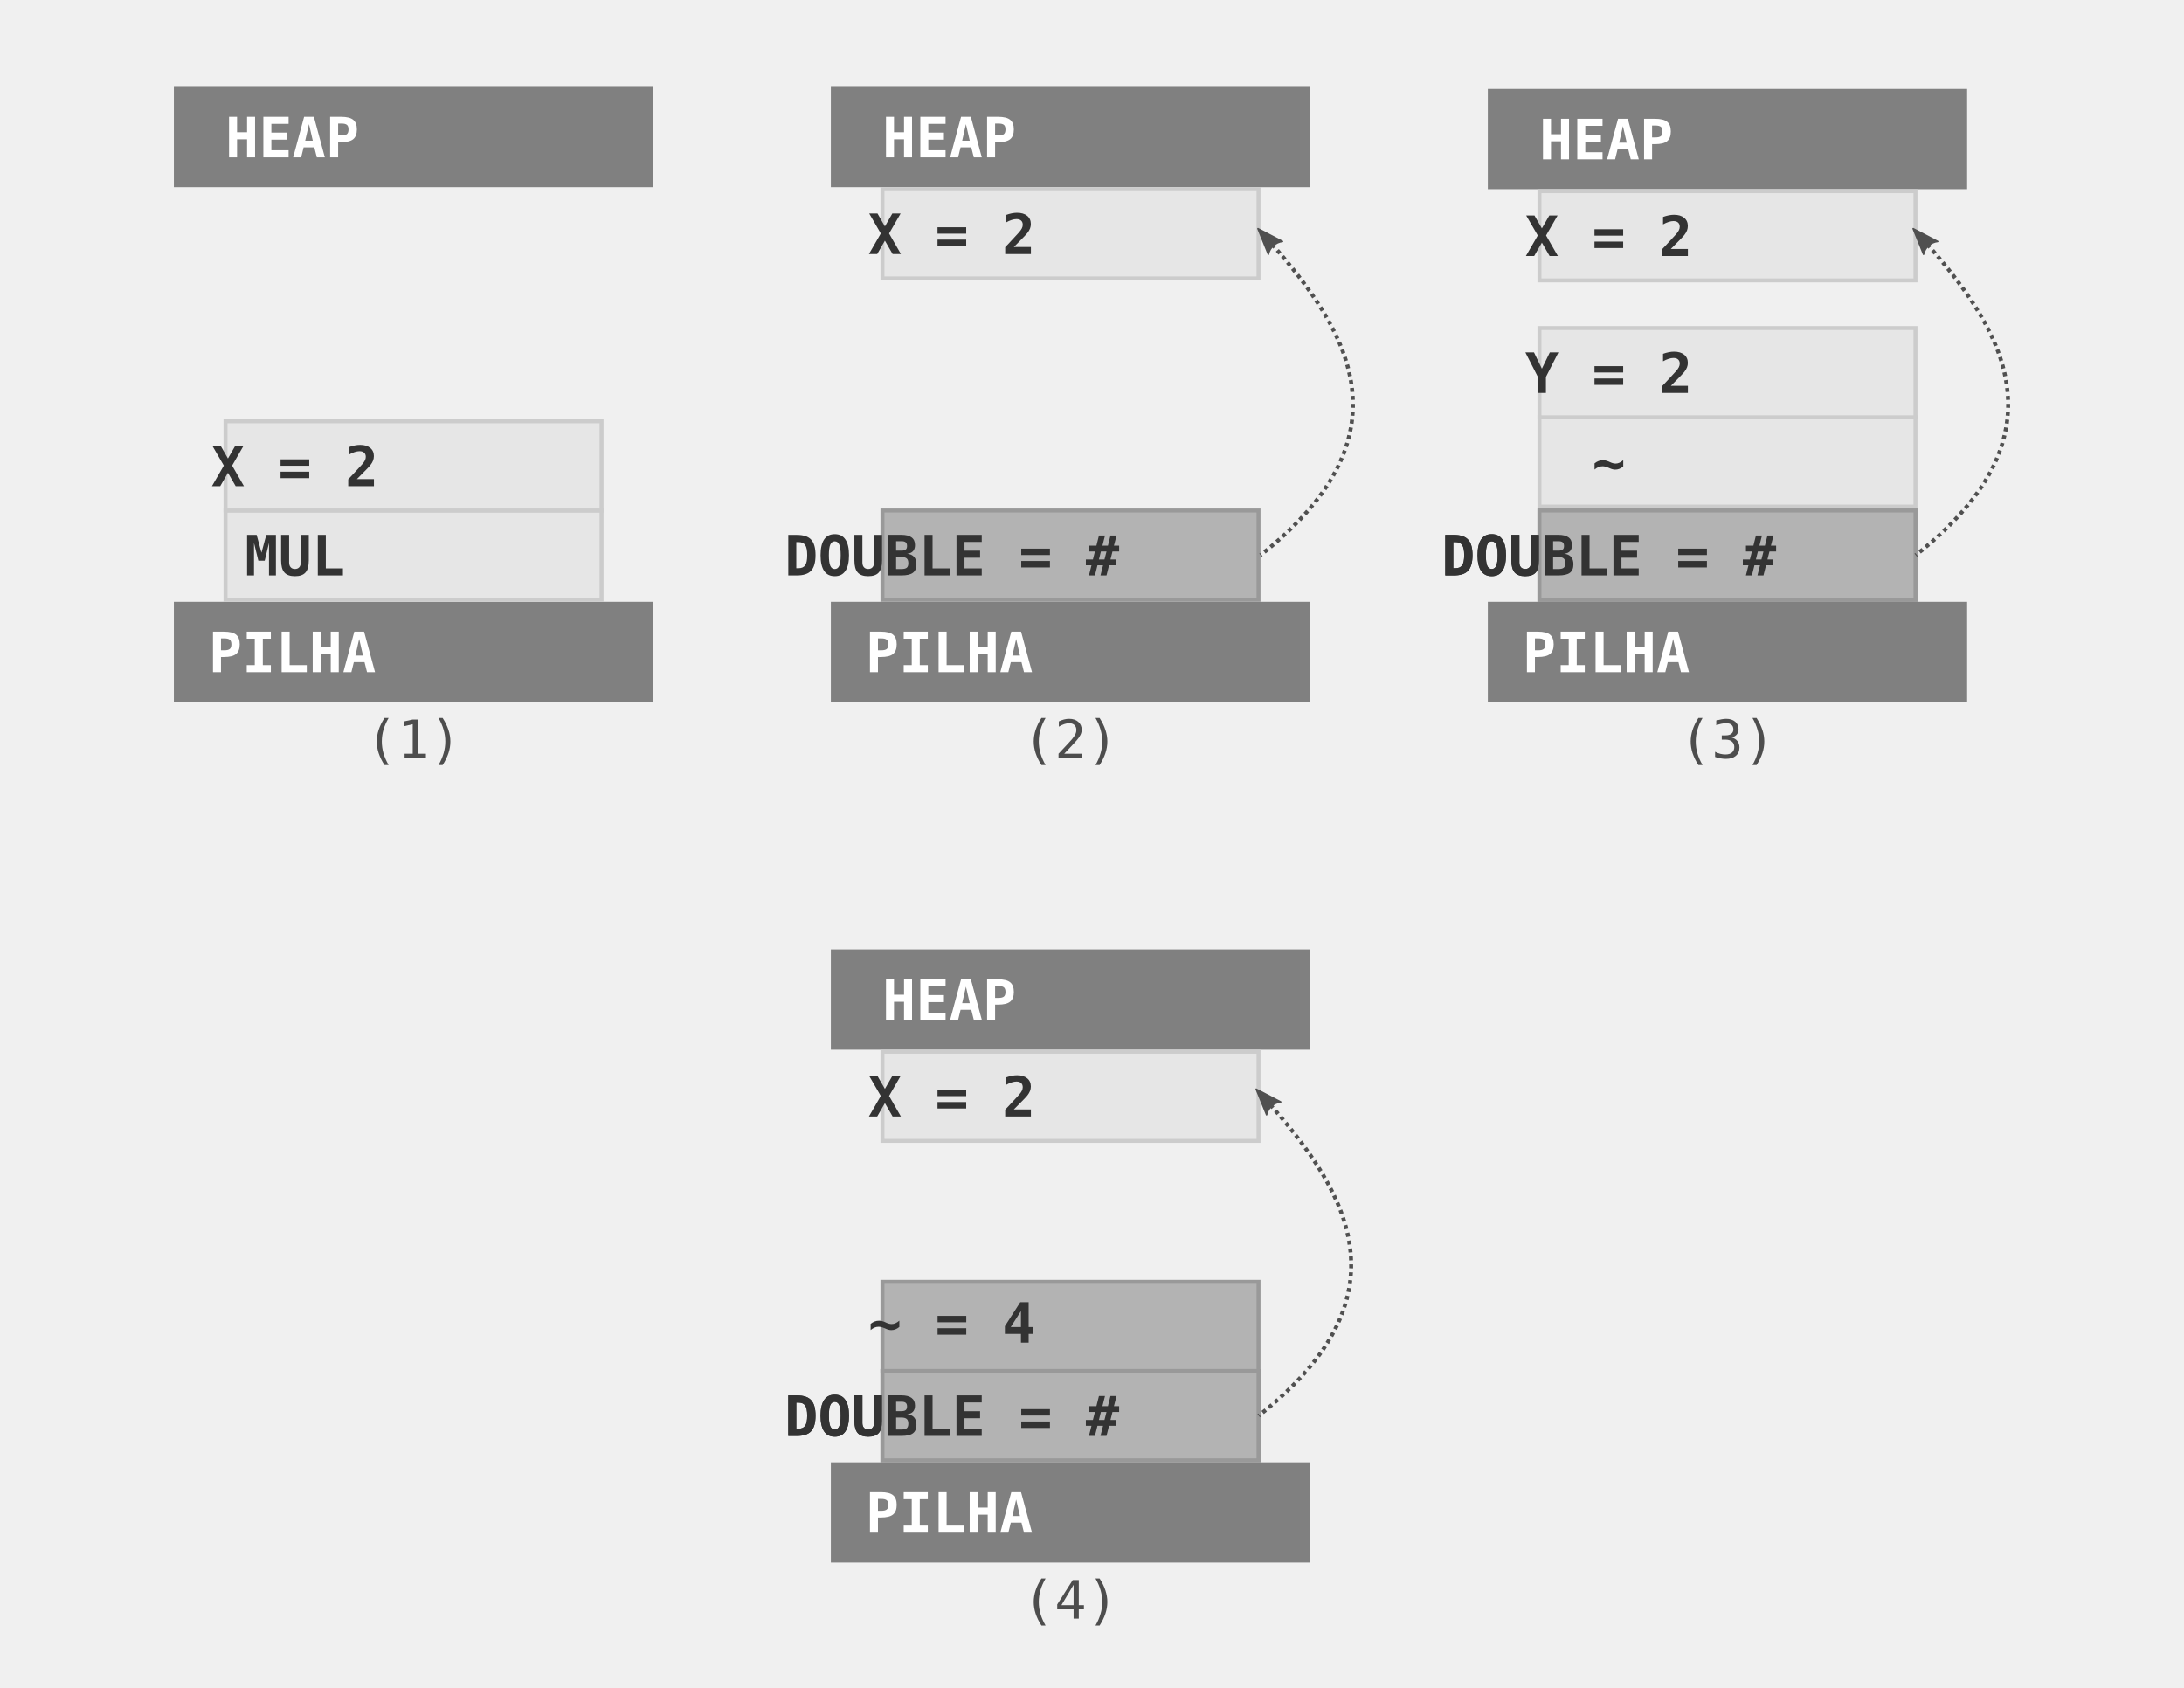
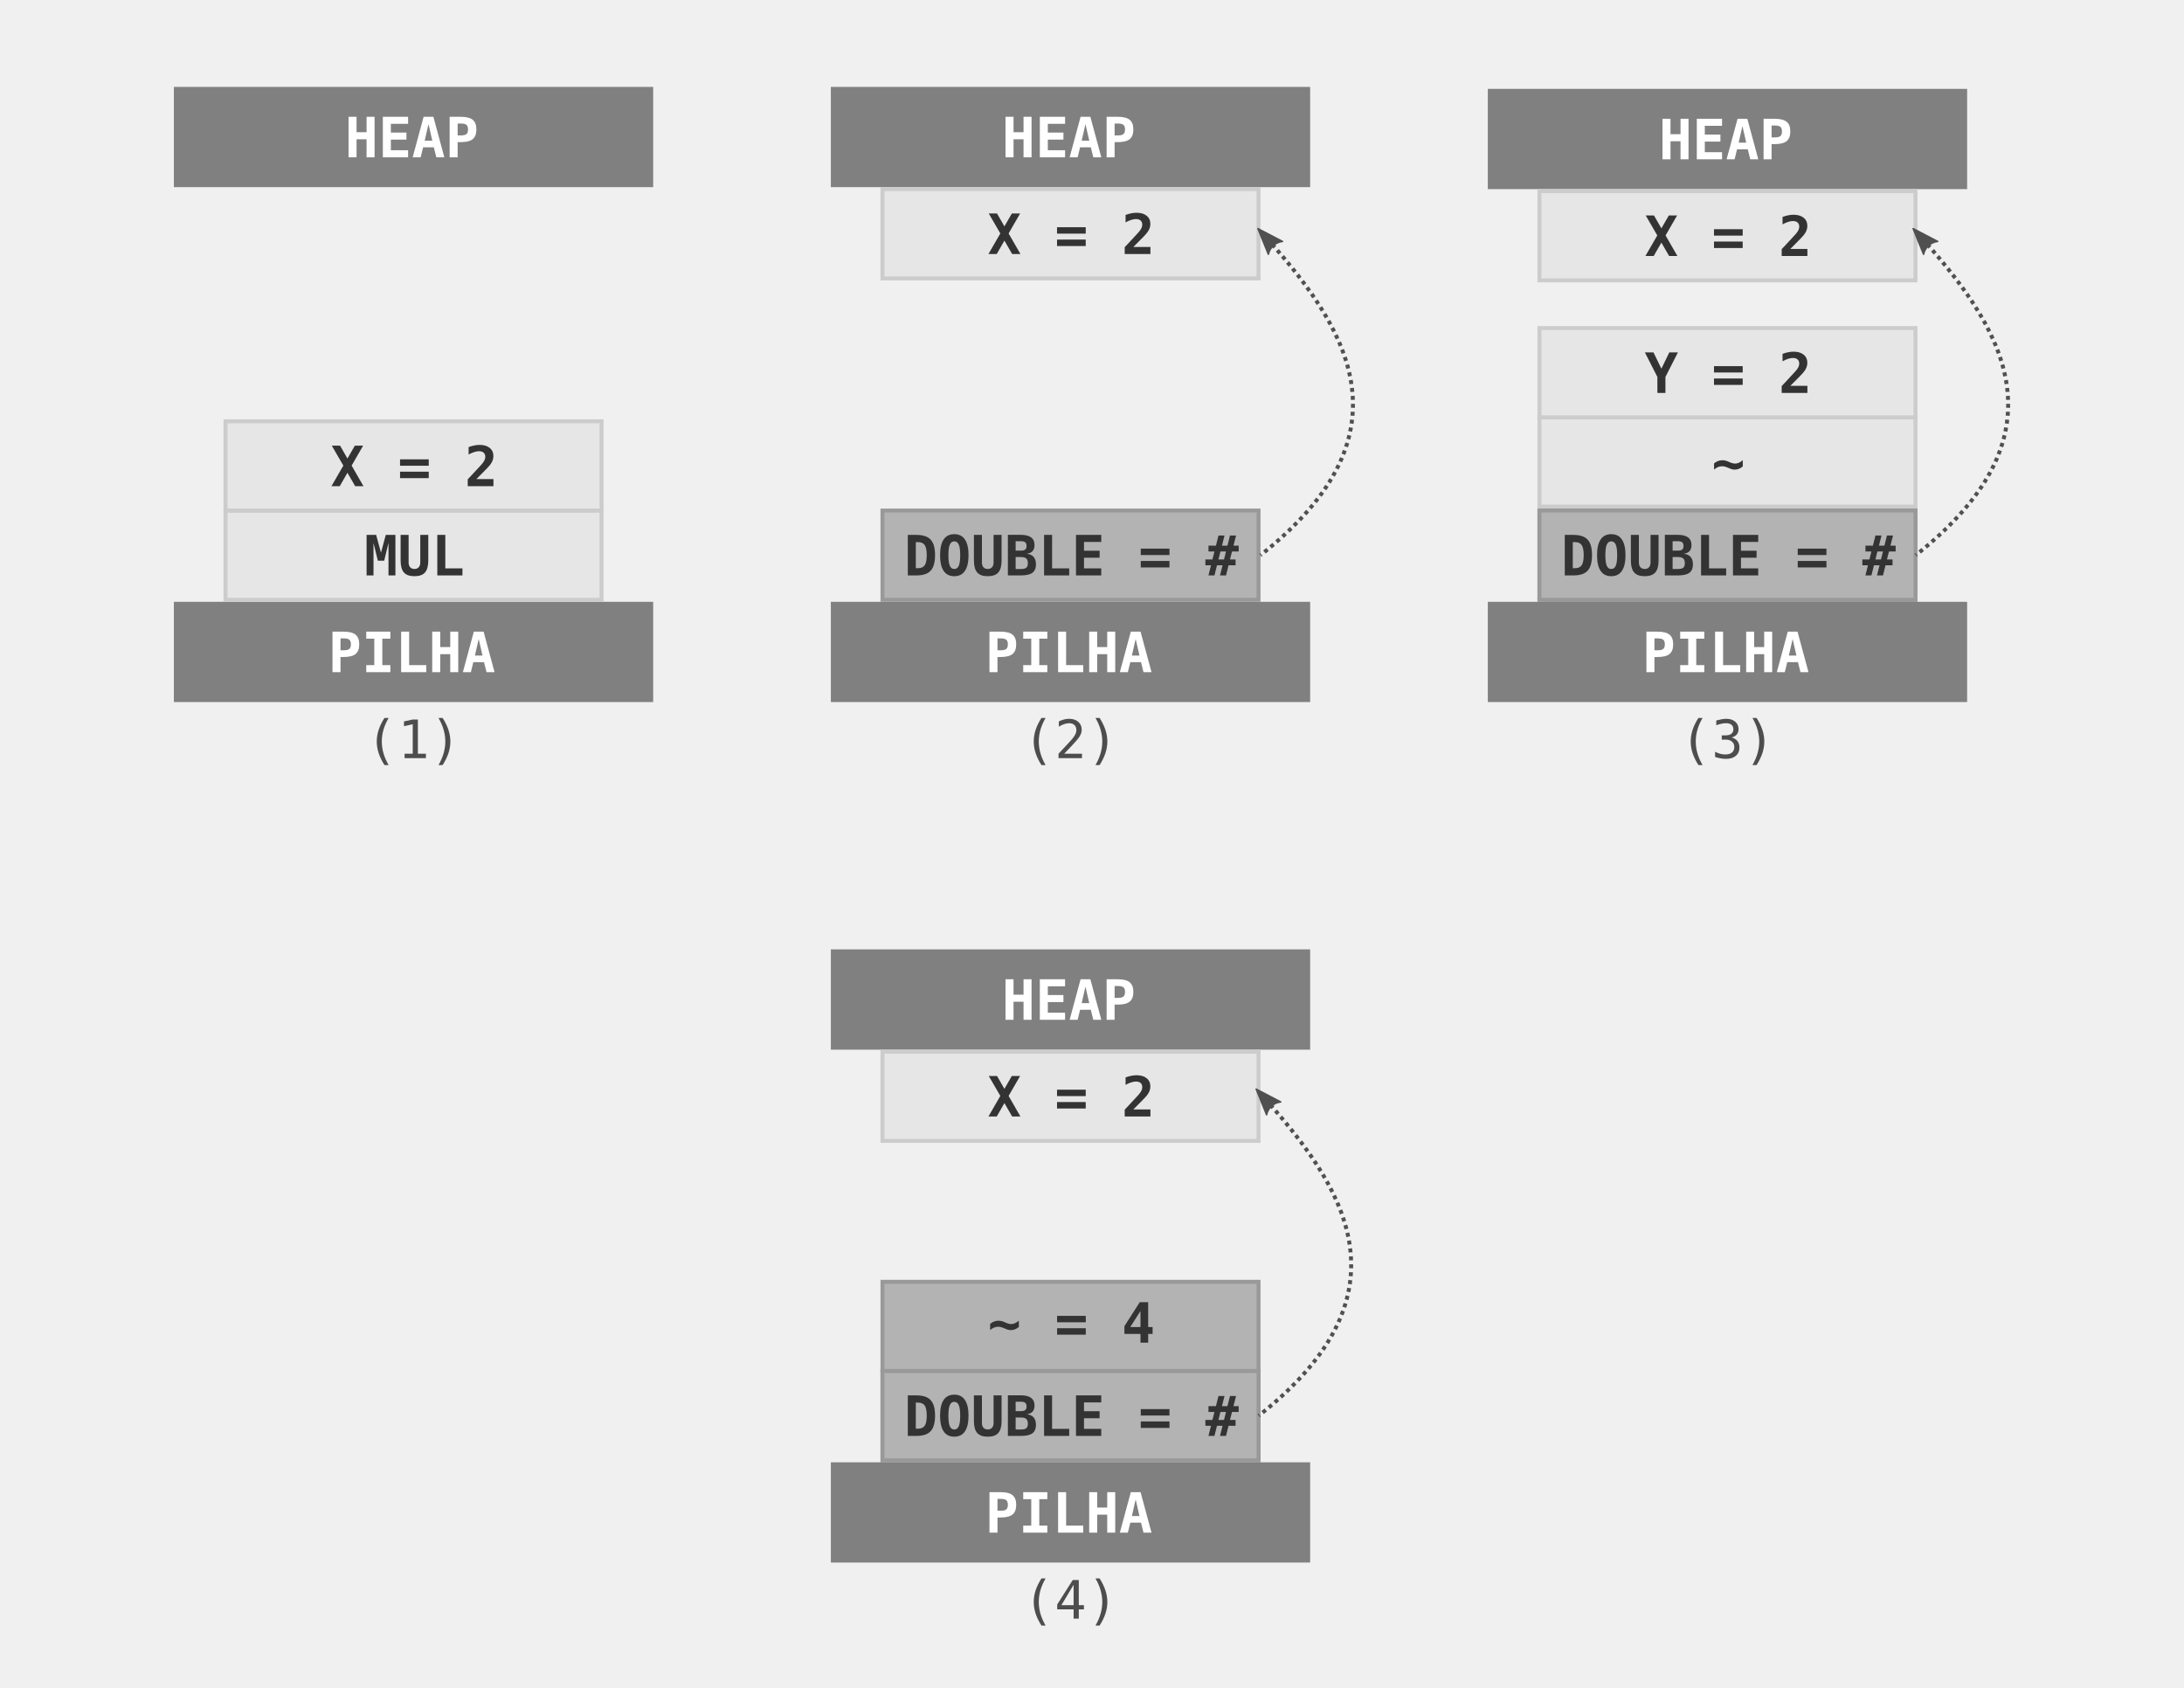
- <svg xmlns="http://www.w3.org/2000/svg" width="1100" height="850" viewBox="0 0 1100 850" version="1.1" id="svg8">
-   <defs id="defs2">
-     <marker orient="auto" refY="0.0" refX="0.0" id="marker5333" style="overflow:visible">
-       <path id="path5331" style="fill-rule:evenodd;stroke-width:0.625;stroke-linejoin:round;stroke:#505050;stroke-opacity:1;fill:#505050;fill-opacity:1" d="M 8.719,4.034 L -2.207,0.016 L 8.719,-4.002 C 6.973,-1.63 6.983,1.616 8.719,4.034 z " transform="scale(0.6) translate(0,0)" />
+ <svg xmlns="http://www.w3.org/2000/svg" width="1100" height="850">
+   <defs>
+     <marker orient="auto" refY="0" refX="0" id="a" overflow="visible">
+       <path d="M5.231 2.42L-1.324.01 5.23-2.401C4.184-.978 4.19.969 5.231 2.42z" fill-rule="evenodd" stroke-width=".375" stroke-linejoin="round" stroke="#505050" fill="#505050" />
    </marker>
-     <marker style="overflow:visible" id="marker5279" refX="0.0" refY="0.0" orient="auto">
-       <path transform="scale(0.6) translate(0,0)" d="M 8.719,4.034 L -2.207,0.016 L 8.719,-4.002 C 6.973,-1.63 6.983,1.616 8.719,4.034 z " style="fill-rule:evenodd;stroke-width:0.625;stroke-linejoin:round;stroke:#505050;stroke-opacity:1;fill:#505050;fill-opacity:1" id="path5277" />
+     <marker id="c" refX="0" refY="0" orient="auto" overflow="visible">
+       <path d="M5.231 2.42L-1.324.01 5.23-2.401C4.184-.978 4.19.969 5.231 2.42z" fill-rule="evenodd" stroke-width=".375" stroke-linejoin="round" stroke="#505050" fill="#505050" />
    </marker>
-     <marker style="overflow:visible" id="marker5273" refX="0.0" refY="0.0" orient="auto">
-       <path transform="scale(0.6) translate(0,0)" d="M 8.719,4.034 L -2.207,0.016 L 8.719,-4.002 C 6.973,-1.63 6.983,1.616 8.719,4.034 z " style="fill-rule:evenodd;stroke-width:0.625;stroke-linejoin:round;stroke:#505050;stroke-opacity:1;fill:#505050;fill-opacity:1" id="path5271" />
-     </marker>
-     <marker orient="auto" refY="0.0" refX="0.0" id="Arrow2Mstart" style="overflow:visible">
-       <path id="path5017" style="fill-rule:evenodd;stroke-width:0.625;stroke-linejoin:round;stroke:#505050;stroke-opacity:1;fill:#505050;fill-opacity:1" d="M 8.719,4.034 L -2.207,0.016 L 8.719,-4.002 C 6.973,-1.63 6.983,1.616 8.719,4.034 z " transform="scale(0.6) translate(0,0)" />
-     </marker>
-     <marker orient="auto" refY="0.0" refX="0.0" id="Arrow1Sstart" style="overflow:visible">
-       <path id="path5005" d="M 0.0,0.0 L 5.0,-5.0 L -12.5,0.0 L 5.0,5.0 L 0.0,0.0 z " style="fill-rule:evenodd;stroke:#000000;stroke-width:1pt;stroke-opacity:1;fill:#000000;fill-opacity:1" transform="scale(0.2) translate(6,0)" />
-     </marker>
-     <marker orient="auto" refY="0.0" refX="0.0" id="Arrow2Lstart" style="overflow:visible">
-       <path id="path5011" style="fill-rule:evenodd;stroke-width:0.625;stroke-linejoin:round;stroke:#000000;stroke-opacity:1;fill:#000000;fill-opacity:1" d="M 8.719,4.034 L -2.207,0.016 L 8.719,-4.002 C 6.973,-1.63 6.983,1.616 8.719,4.034 z " transform="scale(1.1) translate(1,0)" />
-     </marker>
-     <marker orient="auto" refY="0.0" refX="0.0" id="Arrow1Lstart" style="overflow:visible">
-       <path id="path4993" d="M 0.0,0.0 L 5.0,-5.0 L -12.5,0.0 L 5.0,5.0 L 0.0,0.0 z " style="fill-rule:evenodd;stroke:#000000;stroke-width:1pt;stroke-opacity:1;fill:#000000;fill-opacity:1" transform="scale(0.8) translate(12.5,0)" />
+     <marker orient="auto" refY="0" refX="0" id="b" overflow="visible">
+       <path d="M5.231 2.42L-1.324.01 5.23-2.401C4.184-.978 4.19.969 5.231 2.42z" fill-rule="evenodd" stroke-width=".375" stroke-linejoin="round" stroke="#505050" fill="#505050" />
    </marker>
  </defs>
-   <g id="layer1" transform="translate(-411.5793,-161.9733)">
-     <rect style="fill:none;fill-opacity:1;stroke:none;stroke-width:0.529;stroke-linecap:round;stroke-linejoin:miter;stroke-miterlimit:4;stroke-dasharray:none;stroke-dashoffset:0;stroke-opacity:1" id="rect4959" width="1100" height="850" x="411.579" y="161.973" />
-     <g id="g5374" transform="translate(320.0649)">
-       <rect ry="0" rx="0" y="899.383" x="510.983" height="48.487" width="239.406" id="rect4627" style="fill:#808080;fill-opacity:1;stroke:#808080;stroke-width:2;stroke-linecap:round;stroke-linejoin:miter;stroke-miterlimit:4;stroke-dasharray:none;stroke-dashoffset:0;stroke-opacity:1" />
-       <text id="text4631" y="933.832" x="629.798" style="font-style:normal;font-variant:normal;font-weight:normal;font-stretch:normal;font-size:28.566px;line-height:1.25;font-family:monospace;-inkscape-font-specification:monospace;text-align:center;letter-spacing:0px;word-spacing:0px;text-anchor:middle;fill:#ffffff;fill-opacity:1;stroke:none;stroke-width:0.265" xml:space="preserve">
-         <tspan style="font-style:normal;font-variant:normal;font-weight:bold;font-stretch:normal;font-size:28px;font-family:monospace;-inkscape-font-specification:'monospace Bold';text-align:center;text-anchor:middle;fill:#ffffff;stroke-width:0.265" y="933.832" x="629.798" id="tspan4629">PILHA</tspan>
-       </text>
-       <text xml:space="preserve" style="font-style:normal;font-variant:normal;font-weight:normal;font-stretch:normal;font-size:16px;line-height:1.25;font-family:monospace;-inkscape-font-specification:monospace;letter-spacing:0px;word-spacing:0px;fill:#4d4d4d;fill-opacity:1;stroke:none;stroke-width:0.265" x="606.617" y="977.104" id="text4949">
-         <tspan id="tspan4947" x="606.617" y="977.104" style="font-size:26.667px;fill:#4d4d4d;stroke-width:0.265">(4)</tspan>
-       </text>
-       <rect y="852.431" x="535.985" height="44.952" width="189.404" id="rect5281" style="fill:#b3b3b3;fill-opacity:1;stroke:#999999;stroke-width:2;stroke-linecap:round;stroke-linejoin:miter;stroke-miterlimit:4;stroke-dasharray:none;stroke-dashoffset:0;stroke-opacity:1" />
-       <text xml:space="preserve" style="font-style:normal;font-variant:normal;font-weight:normal;font-stretch:normal;font-size:28.566px;line-height:1.25;font-family:monospace;-inkscape-font-specification:monospace;text-align:center;letter-spacing:0px;word-spacing:0px;text-anchor:middle;fill:#333333;fill-opacity:1;stroke:none;stroke-width:0.265" x="631.158" y="885.099" id="text5285">
-         <tspan id="tspan5283" x="631.158" y="885.099" style="font-style:normal;font-variant:normal;font-weight:bold;font-stretch:normal;font-size:28px;font-family:monospace;-inkscape-font-specification:'monospace Bold';text-align:center;text-anchor:middle;fill:#333333;stroke-width:0.265">DOUBLE = #</tspan>
-       </text>
-       <rect style="fill:#b3b3b3;fill-opacity:1;stroke:#999999;stroke-width:2;stroke-linecap:round;stroke-linejoin:miter;stroke-miterlimit:4;stroke-dasharray:none;stroke-dashoffset:0;stroke-opacity:1" id="rect5287" width="189.404" height="44.952" x="535.985" y="807.479" />
-       <text id="text5291" y="838.147" x="631.158" style="font-style:normal;font-variant:normal;font-weight:normal;font-stretch:normal;font-size:28.566px;line-height:1.25;font-family:monospace;-inkscape-font-specification:monospace;text-align:center;letter-spacing:0px;word-spacing:0px;text-anchor:middle;fill:#333333;fill-opacity:1;stroke:none;stroke-width:0.265" xml:space="preserve">
-         <tspan style="font-style:normal;font-variant:normal;font-weight:bold;font-stretch:normal;font-size:28px;font-family:monospace;-inkscape-font-specification:'monospace Bold';text-align:center;text-anchor:middle;fill:#333333;stroke-width:0.265" y="838.147" x="631.158" id="tspan5289">~ = 4</tspan>
-       </text>
-       <rect style="fill:#b3b3b3;fill-opacity:1;stroke:#999999;stroke-width:2;stroke-linecap:round;stroke-linejoin:miter;stroke-miterlimit:4;stroke-dasharray:none;stroke-dashoffset:0;stroke-opacity:1" id="rect5299" width="189.404" height="44.952" x="535.985" y="852.431" />
-       <text id="text5303" y="885.099" x="631.158" style="font-style:normal;font-variant:normal;font-weight:normal;font-stretch:normal;font-size:28.566px;line-height:1.25;font-family:monospace;-inkscape-font-specification:monospace;text-align:center;letter-spacing:0px;word-spacing:0px;text-anchor:middle;fill:#333333;fill-opacity:1;stroke:none;stroke-width:0.265" xml:space="preserve">
-         <tspan style="font-style:normal;font-variant:normal;font-weight:bold;font-stretch:normal;font-size:28px;font-family:monospace;-inkscape-font-specification:'monospace Bold';text-align:center;text-anchor:middle;fill:#333333;stroke-width:0.265" y="885.099" x="631.158" id="tspan5301">DOUBLE = #</tspan>
-       </text>
-       <rect style="fill:#808080;fill-opacity:1;stroke:#808080;stroke-width:2;stroke-linecap:round;stroke-linejoin:miter;stroke-miterlimit:4;stroke-dasharray:none;stroke-dashoffset:0;stroke-opacity:1" id="rect5317" width="239.406" height="48.487" x="510.983" y="641.088" rx="0" ry="0" />
-       <text xml:space="preserve" style="font-style:normal;font-variant:normal;font-weight:normal;font-stretch:normal;font-size:28.566px;line-height:1.25;font-family:monospace;-inkscape-font-specification:monospace;text-align:center;letter-spacing:0px;word-spacing:0px;text-anchor:middle;fill:#ffffff;fill-opacity:1;stroke:none;stroke-width:0.265" x="629.798" y="675.538" id="text5321">
-         <tspan id="tspan5319" x="629.798" y="675.538" style="font-style:normal;font-variant:normal;font-weight:bold;font-stretch:normal;font-size:28px;font-family:monospace;-inkscape-font-specification:'monospace Bold';text-align:center;text-anchor:middle;fill:#ffffff;stroke-width:0.265">HEAP</tspan>
-       </text>
-       <rect style="fill:#e6e6e6;fill-opacity:1;stroke:#cccccc;stroke-width:2;stroke-linecap:round;stroke-linejoin:miter;stroke-miterlimit:4;stroke-dasharray:none;stroke-dashoffset:0;stroke-opacity:1" id="rect5323" width="189.404" height="44.952" x="535.985" y="691.575" />
-       <text id="text5327" y="724.244" x="631.124" style="font-style:normal;font-variant:normal;font-weight:normal;font-stretch:normal;font-size:28.566px;line-height:1.25;font-family:monospace;-inkscape-font-specification:monospace;text-align:center;letter-spacing:0px;word-spacing:0px;text-anchor:middle;fill:#333333;fill-opacity:1;stroke:none;stroke-width:0.265" xml:space="preserve">
-         <tspan style="font-style:normal;font-variant:normal;font-weight:bold;font-stretch:normal;font-size:28px;font-family:monospace;-inkscape-font-specification:'monospace Bold';text-align:center;text-anchor:middle;fill:#333333;stroke-width:0.265" y="724.244" x="631.124" id="tspan5325">X = 2</tspan>
-       </text>
-       <path id="path5329" d="m 726.001,712.395 c 41.652,45.87 78.677,100.033 -0.505,162.512" style="fill:none;fill-rule:evenodd;stroke:#505050;stroke-width:2;stroke-linecap:butt;stroke-linejoin:miter;stroke-miterlimit:4;stroke-dasharray:2, 2;stroke-dashoffset:0;stroke-opacity:1;marker-start:url(#marker5333)" />
-     </g>
-     <g id="g5429" transform="translate(-10.82808)">
-       <rect style="fill:#808080;fill-opacity:1;stroke:#808080;stroke-width:2;stroke-linecap:round;stroke-linejoin:miter;stroke-miterlimit:4;stroke-dasharray:none;stroke-dashoffset:0;stroke-opacity:1" id="rect4511" width="239.406" height="48.487" x="510.983" y="466.037" rx="0" ry="0" />
-       <text xml:space="preserve" style="font-style:normal;font-variant:normal;font-weight:normal;font-stretch:normal;font-size:28.566px;line-height:1.25;font-family:monospace;-inkscape-font-specification:monospace;text-align:center;letter-spacing:0px;word-spacing:0px;text-anchor:middle;fill:#ffffff;fill-opacity:1;stroke:none;stroke-width:0.265" x="629.798" y="500.487" id="text4515">
-         <tspan id="tspan4513" x="629.798" y="500.487" style="font-style:normal;font-variant:normal;font-weight:bold;font-stretch:normal;font-size:28px;font-family:monospace;-inkscape-font-specification:'monospace Bold';text-align:center;text-anchor:middle;fill:#ffffff;stroke-width:0.265">PILHA</tspan>
-       </text>
-       <rect style="fill:#e6e6e6;fill-opacity:1;stroke:#cccccc;stroke-width:2;stroke-linecap:round;stroke-linejoin:miter;stroke-miterlimit:4;stroke-dasharray:none;stroke-dashoffset:0;stroke-opacity:1" id="rect4517" width="189.404" height="44.952" x="535.985" y="419.086" />
-       <text id="text4521" y="451.754" x="631.158" style="font-style:normal;font-variant:normal;font-weight:normal;font-stretch:normal;font-size:28.566px;line-height:1.25;font-family:monospace;-inkscape-font-specification:monospace;text-align:center;letter-spacing:0px;word-spacing:0px;text-anchor:middle;fill:#333333;fill-opacity:1;stroke:none;stroke-width:0.265" xml:space="preserve">
-         <tspan style="font-style:normal;font-variant:normal;font-weight:bold;font-stretch:normal;font-size:28px;font-family:monospace;-inkscape-font-specification:'monospace Bold';text-align:center;text-anchor:middle;fill:#333333;stroke-width:0.265" y="451.754" x="631.158" id="tspan4519">MUL</tspan>
-       </text>
-       <rect y="374.134" x="535.985" height="44.952" width="189.404" id="rect4523" style="fill:#e6e6e6;fill-opacity:1;stroke:#cccccc;stroke-width:2;stroke-linecap:round;stroke-linejoin:miter;stroke-miterlimit:4;stroke-dasharray:none;stroke-dashoffset:0;stroke-opacity:1" />
-       <text xml:space="preserve" style="font-style:normal;font-variant:normal;font-weight:normal;font-stretch:normal;font-size:28.566px;line-height:1.25;font-family:monospace;-inkscape-font-specification:monospace;text-align:center;letter-spacing:0px;word-spacing:0px;text-anchor:middle;fill:#333333;fill-opacity:1;stroke:none;stroke-width:0.265" x="631.124" y="406.802" id="text4527">
-         <tspan id="tspan4525" x="631.124" y="406.802" style="font-style:normal;font-variant:normal;font-weight:bold;font-stretch:normal;font-size:28px;font-family:monospace;-inkscape-font-specification:'monospace Bold';text-align:center;text-anchor:middle;fill:#333333;stroke-width:0.265">X = 2</tspan>
-       </text>
-       <text id="text4937" y="543.759" x="606.617" style="font-style:normal;font-variant:normal;font-weight:normal;font-stretch:normal;font-size:16px;line-height:1.25;font-family:monospace;-inkscape-font-specification:monospace;letter-spacing:0px;word-spacing:0px;fill:#4d4d4d;fill-opacity:1;stroke:none;stroke-width:0.265" xml:space="preserve">
-         <tspan style="font-size:26.667px;fill:#4d4d4d;stroke-width:0.265" y="543.759" x="606.617" id="tspan4935">(1)</tspan>
-       </text>
-       <rect ry="0" rx="0" y="466.037" x="841.876" height="48.487" width="239.406" id="rect4537" style="fill:#808080;fill-opacity:1;stroke:#808080;stroke-width:2;stroke-linecap:round;stroke-linejoin:miter;stroke-miterlimit:4;stroke-dasharray:none;stroke-dashoffset:0;stroke-opacity:1" />
-       <text id="text4541" y="500.487" x="960.691" style="font-style:normal;font-variant:normal;font-weight:normal;font-stretch:normal;font-size:28.566px;line-height:1.25;font-family:monospace;-inkscape-font-specification:monospace;text-align:center;letter-spacing:0px;word-spacing:0px;text-anchor:middle;fill:#ffffff;fill-opacity:1;stroke:none;stroke-width:0.265" xml:space="preserve">
-         <tspan style="font-style:normal;font-variant:normal;font-weight:bold;font-stretch:normal;font-size:28px;font-family:monospace;-inkscape-font-specification:'monospace Bold';text-align:center;text-anchor:middle;fill:#ffffff;stroke-width:0.265" y="500.487" x="960.691" id="tspan4539">PILHA</tspan>
-       </text>
-       <text xml:space="preserve" style="font-style:normal;font-variant:normal;font-weight:normal;font-stretch:normal;font-size:16px;line-height:1.25;font-family:monospace;-inkscape-font-specification:monospace;letter-spacing:0px;word-spacing:0px;fill:#4d4d4d;fill-opacity:1;stroke:none;stroke-width:0.265" x="937.51" y="543.759" id="text4941">
-         <tspan id="tspan4939" x="937.51" y="543.759" style="font-size:26.667px;fill:#4d4d4d;stroke-width:0.265">(2)</tspan>
-       </text>
-       <rect style="fill:#808080;fill-opacity:1;stroke:#808080;stroke-width:2;stroke-linecap:round;stroke-linejoin:miter;stroke-miterlimit:4;stroke-dasharray:none;stroke-dashoffset:0;stroke-opacity:1" id="rect4579" width="239.406" height="48.487" x="1172.769" y="466.037" rx="0" ry="0" />
-       <text xml:space="preserve" style="font-style:normal;font-variant:normal;font-weight:normal;font-stretch:normal;font-size:28.566px;line-height:1.25;font-family:monospace;-inkscape-font-specification:monospace;text-align:center;letter-spacing:0px;word-spacing:0px;text-anchor:middle;fill:#ffffff;fill-opacity:1;stroke:none;stroke-width:0.265" x="1291.583" y="500.487" id="text4583">
-         <tspan id="tspan4581" x="1291.583" y="500.487" style="font-style:normal;font-variant:normal;font-weight:bold;font-stretch:normal;font-size:28px;font-family:monospace;-inkscape-font-specification:'monospace Bold';text-align:center;text-anchor:middle;fill:#ffffff;stroke-width:0.265">PILHA</tspan>
-       </text>
-       <text id="text4945" y="543.759" x="1268.403" style="font-style:normal;font-variant:normal;font-weight:normal;font-stretch:normal;font-size:16px;line-height:1.25;font-family:monospace;-inkscape-font-specification:monospace;letter-spacing:0px;word-spacing:0px;fill:#4d4d4d;fill-opacity:1;stroke:none;stroke-width:0.265" xml:space="preserve">
-         <tspan style="font-size:26.667px;fill:#4d4d4d;stroke-width:0.265" y="543.759" x="1268.403" id="tspan4943">(3)</tspan>
-       </text>
-       <rect y="419.086" x="866.878" height="44.952" width="189.404" id="rect4847" style="fill:#b3b3b3;fill-opacity:1;stroke:#999999;stroke-width:2;stroke-linecap:round;stroke-linejoin:miter;stroke-miterlimit:4;stroke-dasharray:none;stroke-dashoffset:0;stroke-opacity:1" />
-       <text xml:space="preserve" style="font-style:normal;font-variant:normal;font-weight:normal;font-stretch:normal;font-size:28.566px;line-height:1.25;font-family:monospace;-inkscape-font-specification:monospace;text-align:center;letter-spacing:0px;word-spacing:0px;text-anchor:middle;fill:#333333;fill-opacity:1;stroke:none;stroke-width:0.265" x="962.051" y="451.754" id="text4851">
-         <tspan id="tspan4849" x="962.051" y="451.754" style="font-style:normal;font-variant:normal;font-weight:bold;font-stretch:normal;font-size:28px;font-family:monospace;-inkscape-font-specification:'monospace Bold';text-align:center;text-anchor:middle;fill:#333333;stroke-width:0.265">DOUBLE = #</tspan>
-       </text>
-       <rect style="fill:#b3b3b3;fill-opacity:1;stroke:#999999;stroke-width:2;stroke-linecap:round;stroke-linejoin:miter;stroke-miterlimit:4;stroke-dasharray:none;stroke-dashoffset:0;stroke-opacity:1" id="rect4859" width="189.404" height="44.952" x="1197.77" y="419.086" />
-       <text id="text4863" y="451.754" x="1292.944" style="font-style:normal;font-variant:normal;font-weight:normal;font-stretch:normal;font-size:28.566px;line-height:1.25;font-family:monospace;-inkscape-font-specification:monospace;text-align:center;letter-spacing:0px;word-spacing:0px;text-anchor:middle;fill:#333333;fill-opacity:1;stroke:none;stroke-width:0.265" xml:space="preserve">
-         <tspan style="font-style:normal;font-variant:normal;font-weight:bold;font-stretch:normal;font-size:28px;font-family:monospace;-inkscape-font-specification:'monospace Bold';text-align:center;text-anchor:middle;fill:#333333;stroke-width:0.265" y="451.754" x="1292.944" id="tspan4861">DOUBLE = #</tspan>
-       </text>
-       <rect y="372.134" x="1197.77" height="44.952" width="189.404" id="rect4865" style="fill:#e6e6e6;fill-opacity:1;stroke:#cccccc;stroke-width:2;stroke-linecap:round;stroke-linejoin:miter;stroke-miterlimit:4;stroke-dasharray:none;stroke-dashoffset:0;stroke-opacity:1" />
-       <text xml:space="preserve" style="font-style:normal;font-variant:normal;font-weight:normal;font-stretch:normal;font-size:28.566px;line-height:1.25;font-family:monospace;-inkscape-font-specification:monospace;text-align:center;letter-spacing:0px;word-spacing:0px;text-anchor:middle;fill:#333333;fill-opacity:1;stroke:none;stroke-width:0.265" x="1292.944" y="404.802" id="text4869">
-         <tspan id="tspan4867" x="1292.944" y="404.802" style="font-style:normal;font-variant:normal;font-weight:bold;font-stretch:normal;font-size:28px;font-family:monospace;-inkscape-font-specification:'monospace Bold';text-align:center;text-anchor:middle;fill:#333333;stroke-width:0.265">~</tspan>
-       </text>
-       <rect style="fill:#e6e6e6;fill-opacity:1;stroke:#cccccc;stroke-width:2;stroke-linecap:round;stroke-linejoin:miter;stroke-miterlimit:4;stroke-dasharray:none;stroke-dashoffset:0;stroke-opacity:1" id="rect4871" width="189.404" height="44.952" x="1197.77" y="327.182" />
-       <text id="text4875" y="359.85" x="1292.91" style="font-style:normal;font-variant:normal;font-weight:normal;font-stretch:normal;font-size:28.566px;line-height:1.25;font-family:monospace;-inkscape-font-specification:monospace;text-align:center;letter-spacing:0px;word-spacing:0px;text-anchor:middle;fill:#333333;fill-opacity:1;stroke:none;stroke-width:0.265" xml:space="preserve">
-         <tspan style="font-style:normal;font-variant:normal;font-weight:bold;font-stretch:normal;font-size:28px;font-family:monospace;-inkscape-font-specification:'monospace Bold';text-align:center;text-anchor:middle;fill:#333333;stroke-width:0.265" y="359.85" x="1292.91" id="tspan4873">Y = 2</tspan>
-       </text>
-       <rect y="419.086" x="1197.77" height="44.952" width="189.404" id="rect4885" style="fill:#b3b3b3;fill-opacity:1;stroke:#999999;stroke-width:2;stroke-linecap:round;stroke-linejoin:miter;stroke-miterlimit:4;stroke-dasharray:none;stroke-dashoffset:0;stroke-opacity:1" />
-       <text xml:space="preserve" style="font-style:normal;font-variant:normal;font-weight:normal;font-stretch:normal;font-size:28.566px;line-height:1.25;font-family:monospace;-inkscape-font-specification:monospace;text-align:center;letter-spacing:0px;word-spacing:0px;text-anchor:middle;fill:#333333;fill-opacity:1;stroke:none;stroke-width:0.265" x="1292.944" y="451.754" id="text4889">
-         <tspan id="tspan4887" x="1292.944" y="451.754" style="font-style:normal;font-variant:normal;font-weight:bold;font-stretch:normal;font-size:28px;font-family:monospace;-inkscape-font-specification:'monospace Bold';text-align:center;text-anchor:middle;fill:#333333;stroke-width:0.265">DOUBLE = #</tspan>
-       </text>
-       <rect style="fill:#808080;fill-opacity:1;stroke:#808080;stroke-width:2;stroke-linecap:round;stroke-linejoin:miter;stroke-miterlimit:4;stroke-dasharray:none;stroke-dashoffset:0;stroke-opacity:1" id="rect4957" width="239.406" height="48.487" x="841.876" y="206.743" rx="0" ry="0" />
-       <text xml:space="preserve" style="font-style:normal;font-variant:normal;font-weight:normal;font-stretch:normal;font-size:28.566px;line-height:1.25;font-family:monospace;-inkscape-font-specification:monospace;text-align:center;letter-spacing:0px;word-spacing:0px;text-anchor:middle;fill:#ffffff;fill-opacity:1;stroke:none;stroke-width:0.265" x="960.691" y="241.193" id="text4961">
-         <tspan id="tspan4959" x="960.691" y="241.193" style="font-style:normal;font-variant:normal;font-weight:bold;font-stretch:normal;font-size:28px;font-family:monospace;-inkscape-font-specification:'monospace Bold';text-align:center;text-anchor:middle;fill:#ffffff;stroke-width:0.265">HEAP</tspan>
-       </text>
-       <rect style="fill:#e6e6e6;fill-opacity:1;stroke:#cccccc;stroke-width:2;stroke-linecap:round;stroke-linejoin:miter;stroke-miterlimit:4;stroke-dasharray:none;stroke-dashoffset:0;stroke-opacity:1" id="rect4965" width="189.404" height="44.952" x="866.878" y="257.23" />
-       <text id="text4969" y="289.898" x="962.017" style="font-style:normal;font-variant:normal;font-weight:normal;font-stretch:normal;font-size:28.566px;line-height:1.25;font-family:monospace;-inkscape-font-specification:monospace;text-align:center;letter-spacing:0px;word-spacing:0px;text-anchor:middle;fill:#333333;fill-opacity:1;stroke:none;stroke-width:0.265" xml:space="preserve">
-         <tspan style="font-style:normal;font-variant:normal;font-weight:bold;font-stretch:normal;font-size:28px;font-family:monospace;-inkscape-font-specification:'monospace Bold';text-align:center;text-anchor:middle;fill:#333333;stroke-width:0.265" y="289.898" x="962.017" id="tspan4967">X = 2</tspan>
-       </text>
-       <rect ry="0" rx="0" y="207.743" x="1172.769" height="48.487" width="239.406" id="rect4971" style="fill:#808080;fill-opacity:1;stroke:#808080;stroke-width:2;stroke-linecap:round;stroke-linejoin:miter;stroke-miterlimit:4;stroke-dasharray:none;stroke-dashoffset:0;stroke-opacity:1" />
-       <text id="text4975" y="242.193" x="1291.583" style="font-style:normal;font-variant:normal;font-weight:normal;font-stretch:normal;font-size:28.566px;line-height:1.25;font-family:monospace;-inkscape-font-specification:monospace;text-align:center;letter-spacing:0px;word-spacing:0px;text-anchor:middle;fill:#ffffff;fill-opacity:1;stroke:none;stroke-width:0.265" xml:space="preserve">
-         <tspan style="font-style:normal;font-variant:normal;font-weight:bold;font-stretch:normal;font-size:28px;font-family:monospace;-inkscape-font-specification:'monospace Bold';text-align:center;text-anchor:middle;fill:#ffffff;stroke-width:0.265" y="242.193" x="1291.583" id="tspan4973">HEAP</tspan>
-       </text>
-       <rect y="258.23" x="1197.77" height="44.952" width="189.404" id="rect4977" style="fill:#e6e6e6;fill-opacity:1;stroke:#cccccc;stroke-width:2;stroke-linecap:round;stroke-linejoin:miter;stroke-miterlimit:4;stroke-dasharray:none;stroke-dashoffset:0;stroke-opacity:1" />
-       <text xml:space="preserve" style="font-style:normal;font-variant:normal;font-weight:normal;font-stretch:normal;font-size:28.566px;line-height:1.25;font-family:monospace;-inkscape-font-specification:monospace;text-align:center;letter-spacing:0px;word-spacing:0px;text-anchor:middle;fill:#333333;fill-opacity:1;stroke:none;stroke-width:0.265" x="1292.909" y="290.898" id="text4981">
-         <tspan id="tspan4979" x="1292.909" y="290.898" style="font-style:normal;font-variant:normal;font-weight:bold;font-stretch:normal;font-size:28px;font-family:monospace;-inkscape-font-specification:'monospace Bold';text-align:center;text-anchor:middle;fill:#333333;stroke-width:0.265">X = 2</tspan>
-       </text>
-       <path id="path4991" d="m 1057.786,279.05 c 41.652,45.87 78.677,100.033 -0.505,162.512" style="fill:none;fill-rule:evenodd;stroke:#505050;stroke-width:2;stroke-linecap:butt;stroke-linejoin:miter;stroke-miterlimit:4;stroke-dasharray:2, 2;stroke-dashoffset:0;stroke-opacity:1;marker-start:url(#Arrow2Mstart)" />
-       <path style="fill:none;fill-rule:evenodd;stroke:#505050;stroke-width:2;stroke-linecap:butt;stroke-linejoin:miter;stroke-miterlimit:4;stroke-dasharray:2, 2;stroke-dashoffset:0;stroke-opacity:1;marker-start:url(#marker5279)" d="m 1387.786,279.05 c 41.652,45.87 78.677,100.033 -0.505,162.512" id="path5275" />
-       <rect ry="0" rx="0" y="206.743" x="510.983" height="48.487" width="239.406" id="rect5335" style="fill:#808080;fill-opacity:1;stroke:#808080;stroke-width:2;stroke-linecap:round;stroke-linejoin:miter;stroke-miterlimit:4;stroke-dasharray:none;stroke-dashoffset:0;stroke-opacity:1" />
-       <text id="text5339" y="241.193" x="629.798" style="font-style:normal;font-variant:normal;font-weight:normal;font-stretch:normal;font-size:28.566px;line-height:1.25;font-family:monospace;-inkscape-font-specification:monospace;text-align:center;letter-spacing:0px;word-spacing:0px;text-anchor:middle;fill:#ffffff;fill-opacity:1;stroke:none;stroke-width:0.265" xml:space="preserve">
-         <tspan style="font-style:normal;font-variant:normal;font-weight:bold;font-stretch:normal;font-size:28px;font-family:monospace;-inkscape-font-specification:'monospace Bold';text-align:center;text-anchor:middle;fill:#ffffff;stroke-width:0.265" y="241.193" x="629.798" id="tspan5337">HEAP</tspan>
-       </text>
-     </g>
+   <path fill="none" d="M0 0h1100v850H0z" />
+   <g transform="translate(-91.514 -161.973)">
+     <rect ry="0" rx="0" y="899.383" x="510.983" height="48.487" width="239.406" fill="gray" stroke="gray" stroke-width="2" stroke-linecap="round" />
+     <text y="933.832" x="629.798" style="line-height:1.25;text-align:center" font-weight="400" font-size="28.566" font-family="monospace" letter-spacing="0" word-spacing="0" text-anchor="middle" fill="#fff" stroke-width=".265">
+       <tspan style="text-align:center" y="933.832" x="629.798" font-weight="700" font-size="28">PILHA</tspan>
+     </text>
+     <text style="line-height:1.25" x="606.617" y="977.104" font-weight="400" font-size="16" font-family="monospace" letter-spacing="0" word-spacing="0" fill="#4d4d4d" stroke-width=".265">
+       <tspan x="606.617" y="977.104" font-size="26.667">(4)</tspan>
+     </text>
+     <path fill="#b3b3b3" stroke="#999" stroke-width="2" stroke-linecap="round" d="M535.985 852.431h189.404v44.952H535.985z" />
+     <text style="line-height:1.25;text-align:center" x="631.158" y="885.099" font-weight="400" font-size="28.566" font-family="monospace" letter-spacing="0" word-spacing="0" text-anchor="middle" fill="#333" stroke-width=".265">
+       <tspan x="631.158" y="885.099" style="text-align:center" font-weight="700" font-size="28">DOUBLE = #</tspan>
+     </text>
+     <path fill="#b3b3b3" stroke="#999" stroke-width="2" stroke-linecap="round" d="M535.985 807.479h189.404v44.952H535.985z" />
+     <text y="838.147" x="631.158" style="line-height:1.25;text-align:center" font-weight="400" font-size="28.566" font-family="monospace" letter-spacing="0" word-spacing="0" text-anchor="middle" fill="#333" stroke-width=".265">
+       <tspan style="text-align:center" y="838.147" x="631.158" font-weight="700" font-size="28">~ = 4</tspan>
+     </text>
+     <path fill="#b3b3b3" stroke="#999" stroke-width="2" stroke-linecap="round" d="M535.985 852.431h189.404v44.952H535.985z" />
+     <text y="885.099" x="631.158" style="line-height:1.25;text-align:center" font-weight="400" font-size="28.566" font-family="monospace" letter-spacing="0" word-spacing="0" text-anchor="middle" fill="#333" stroke-width=".265">
+       <tspan style="text-align:center" y="885.099" x="631.158" font-weight="700" font-size="28">DOUBLE = #</tspan>
+     </text>
+     <rect width="239.406" height="48.487" x="510.983" y="641.088" rx="0" ry="0" fill="gray" stroke="gray" stroke-width="2" stroke-linecap="round" />
+     <text style="line-height:1.25;text-align:center" x="629.798" y="675.538" font-weight="400" font-size="28.566" font-family="monospace" letter-spacing="0" word-spacing="0" text-anchor="middle" fill="#fff" stroke-width=".265">
+       <tspan x="629.798" y="675.538" style="text-align:center" font-weight="700" font-size="28">HEAP</tspan>
+     </text>
+     <path fill="#e6e6e6" stroke="#ccc" stroke-width="2" stroke-linecap="round" d="M535.985 691.575h189.404v44.952H535.985z" />
+     <text y="724.244" x="631.124" style="line-height:1.25;text-align:center" font-weight="400" font-size="28.566" font-family="monospace" letter-spacing="0" word-spacing="0" text-anchor="middle" fill="#333" stroke-width=".265">
+       <tspan style="text-align:center" y="724.244" x="631.124" font-weight="700" font-size="28">X = 2</tspan>
+     </text>
+     <path d="M726 712.395c41.652 45.87 78.677 100.032-.505 162.512" fill="none" stroke="#505050" stroke-width="2" stroke-dasharray="2,2" marker-start="url(#a)" />
+   </g>
+   <g transform="translate(-422.407 -161.973)">
+     <rect width="239.406" height="48.487" x="510.983" y="466.037" rx="0" ry="0" fill="gray" stroke="gray" stroke-width="2" stroke-linecap="round" />
+     <text style="line-height:1.25;text-align:center" x="629.798" y="500.487" font-weight="400" font-size="28.566" font-family="monospace" letter-spacing="0" word-spacing="0" text-anchor="middle" fill="#fff" stroke-width=".265">
+       <tspan x="629.798" y="500.487" style="text-align:center" font-weight="700" font-size="28">PILHA</tspan>
+     </text>
+     <path fill="#e6e6e6" stroke="#ccc" stroke-width="2" stroke-linecap="round" d="M535.985 419.086h189.404v44.952H535.985z" />
+     <text y="451.754" x="631.158" style="line-height:1.25;text-align:center" font-weight="400" font-size="28.566" font-family="monospace" letter-spacing="0" word-spacing="0" text-anchor="middle" fill="#333" stroke-width=".265">
+       <tspan style="text-align:center" y="451.754" x="631.158" font-weight="700" font-size="28">MUL</tspan>
+     </text>
+     <path fill="#e6e6e6" stroke="#ccc" stroke-width="2" stroke-linecap="round" d="M535.985 374.134h189.404v44.952H535.985z" />
+     <text style="line-height:1.25;text-align:center" x="631.124" y="406.802" font-weight="400" font-size="28.566" font-family="monospace" letter-spacing="0" word-spacing="0" text-anchor="middle" fill="#333" stroke-width=".265">
+       <tspan x="631.124" y="406.802" style="text-align:center" font-weight="700" font-size="28">X = 2</tspan>
+     </text>
+     <text y="543.759" x="606.617" style="line-height:1.25" font-weight="400" font-size="16" font-family="monospace" letter-spacing="0" word-spacing="0" fill="#4d4d4d" stroke-width=".265">
+       <tspan y="543.759" x="606.617" font-size="26.667">(1)</tspan>
+     </text>
+     <rect ry="0" rx="0" y="466.037" x="841.876" height="48.487" width="239.406" fill="gray" stroke="gray" stroke-width="2" stroke-linecap="round" />
+     <text y="500.487" x="960.691" style="line-height:1.25;text-align:center" font-weight="400" font-size="28.566" font-family="monospace" letter-spacing="0" word-spacing="0" text-anchor="middle" fill="#fff" stroke-width=".265">
+       <tspan style="text-align:center" y="500.487" x="960.691" font-weight="700" font-size="28">PILHA</tspan>
+     </text>
+     <text style="line-height:1.25" x="937.51" y="543.759" font-weight="400" font-size="16" font-family="monospace" letter-spacing="0" word-spacing="0" fill="#4d4d4d" stroke-width=".265">
+       <tspan x="937.51" y="543.759" font-size="26.667">(2)</tspan>
+     </text>
+     <rect width="239.406" height="48.487" x="1172.769" y="466.037" rx="0" ry="0" fill="gray" stroke="gray" stroke-width="2" stroke-linecap="round" />
+     <text style="line-height:1.25;text-align:center" x="1291.583" y="500.487" font-weight="400" font-size="28.566" font-family="monospace" letter-spacing="0" word-spacing="0" text-anchor="middle" fill="#fff" stroke-width=".265">
+       <tspan x="1291.583" y="500.487" style="text-align:center" font-weight="700" font-size="28">PILHA</tspan>
+     </text>
+     <text y="543.759" x="1268.403" style="line-height:1.25" font-weight="400" font-size="16" font-family="monospace" letter-spacing="0" word-spacing="0" fill="#4d4d4d" stroke-width=".265">
+       <tspan y="543.759" x="1268.403" font-size="26.667">(3)</tspan>
+     </text>
+     <path fill="#b3b3b3" stroke="#999" stroke-width="2" stroke-linecap="round" d="M866.878 419.086h189.404v44.952H866.878z" />
+     <text style="line-height:1.25;text-align:center" x="962.051" y="451.754" font-weight="400" font-size="28.566" font-family="monospace" letter-spacing="0" word-spacing="0" text-anchor="middle" fill="#333" stroke-width=".265">
+       <tspan x="962.051" y="451.754" style="text-align:center" font-weight="700" font-size="28">DOUBLE = #</tspan>
+     </text>
+     <path fill="#b3b3b3" stroke="#999" stroke-width="2" stroke-linecap="round" d="M1197.77 419.086h189.404v44.952H1197.77z" />
+     <text y="451.754" x="1292.944" style="line-height:1.25;text-align:center" font-weight="400" font-size="28.566" font-family="monospace" letter-spacing="0" word-spacing="0" text-anchor="middle" fill="#333" stroke-width=".265">
+       <tspan style="text-align:center" y="451.754" x="1292.944" font-weight="700" font-size="28">DOUBLE = #</tspan>
+     </text>
+     <path fill="#e6e6e6" stroke="#ccc" stroke-width="2" stroke-linecap="round" d="M1197.77 372.134h189.404v44.952H1197.77z" />
+     <text style="line-height:1.25;text-align:center" x="1292.944" y="404.802" font-weight="400" font-size="28.566" font-family="monospace" letter-spacing="0" word-spacing="0" text-anchor="middle" fill="#333" stroke-width=".265">
+       <tspan x="1292.944" y="404.802" style="text-align:center" font-weight="700" font-size="28">~</tspan>
+     </text>
+     <path fill="#e6e6e6" stroke="#ccc" stroke-width="2" stroke-linecap="round" d="M1197.77 327.182h189.404v44.952H1197.77z" />
+     <text y="359.85" x="1292.91" style="line-height:1.25;text-align:center" font-weight="400" font-size="28.566" font-family="monospace" letter-spacing="0" word-spacing="0" text-anchor="middle" fill="#333" stroke-width=".265">
+       <tspan style="text-align:center" y="359.85" x="1292.91" font-weight="700" font-size="28">Y = 2</tspan>
+     </text>
+     <path fill="#b3b3b3" stroke="#999" stroke-width="2" stroke-linecap="round" d="M1197.77 419.086h189.404v44.952H1197.77z" />
+     <text style="line-height:1.25;text-align:center" x="1292.944" y="451.754" font-weight="400" font-size="28.566" font-family="monospace" letter-spacing="0" word-spacing="0" text-anchor="middle" fill="#333" stroke-width=".265">
+       <tspan x="1292.944" y="451.754" style="text-align:center" font-weight="700" font-size="28">DOUBLE = #</tspan>
+     </text>
+     <rect width="239.406" height="48.487" x="841.876" y="206.743" rx="0" ry="0" fill="gray" stroke="gray" stroke-width="2" stroke-linecap="round" />
+     <text style="line-height:1.25;text-align:center" x="960.691" y="241.193" font-weight="400" font-size="28.566" font-family="monospace" letter-spacing="0" word-spacing="0" text-anchor="middle" fill="#fff" stroke-width=".265">
+       <tspan x="960.691" y="241.193" style="text-align:center" font-weight="700" font-size="28">HEAP</tspan>
+     </text>
+     <path fill="#e6e6e6" stroke="#ccc" stroke-width="2" stroke-linecap="round" d="M866.878 257.23h189.404v44.952H866.878z" />
+     <text y="289.898" x="962.017" style="line-height:1.25;text-align:center" font-weight="400" font-size="28.566" font-family="monospace" letter-spacing="0" word-spacing="0" text-anchor="middle" fill="#333" stroke-width=".265">
+       <tspan style="text-align:center" y="289.898" x="962.017" font-weight="700" font-size="28">X = 2</tspan>
+     </text>
+     <rect ry="0" rx="0" y="207.743" x="1172.769" height="48.487" width="239.406" fill="gray" stroke="gray" stroke-width="2" stroke-linecap="round" />
+     <text y="242.193" x="1291.583" style="line-height:1.25;text-align:center" font-weight="400" font-size="28.566" font-family="monospace" letter-spacing="0" word-spacing="0" text-anchor="middle" fill="#fff" stroke-width=".265">
+       <tspan style="text-align:center" y="242.193" x="1291.583" font-weight="700" font-size="28">HEAP</tspan>
+     </text>
+     <path fill="#e6e6e6" stroke="#ccc" stroke-width="2" stroke-linecap="round" d="M1197.77 258.23h189.404v44.952H1197.77z" />
+     <text style="line-height:1.25;text-align:center" x="1292.909" y="290.898" font-weight="400" font-size="28.566" font-family="monospace" letter-spacing="0" word-spacing="0" text-anchor="middle" fill="#333" stroke-width=".265">
+       <tspan x="1292.909" y="290.898" style="text-align:center" font-weight="700" font-size="28">X = 2</tspan>
+     </text>
+     <path d="M1057.786 279.05c41.652 45.87 78.677 100.032-.505 162.511" fill="none" stroke="#505050" stroke-width="2" stroke-dasharray="2,2" marker-start="url(#b)" />
+     <path d="M1387.786 279.05c41.652 45.87 78.677 100.032-.505 162.511" fill="none" stroke="#505050" stroke-width="2" stroke-dasharray="2,2" marker-start="url(#c)" />
+     <rect ry="0" rx="0" y="206.743" x="510.983" height="48.487" width="239.406" fill="gray" stroke="gray" stroke-width="2" stroke-linecap="round" />
+     <text y="241.193" x="629.798" style="line-height:1.25;text-align:center" font-weight="400" font-size="28.566" font-family="monospace" letter-spacing="0" word-spacing="0" text-anchor="middle" fill="#fff" stroke-width=".265">
+       <tspan style="text-align:center" y="241.193" x="629.798" font-weight="700" font-size="28">HEAP</tspan>
+     </text>
  </g>
</svg>
